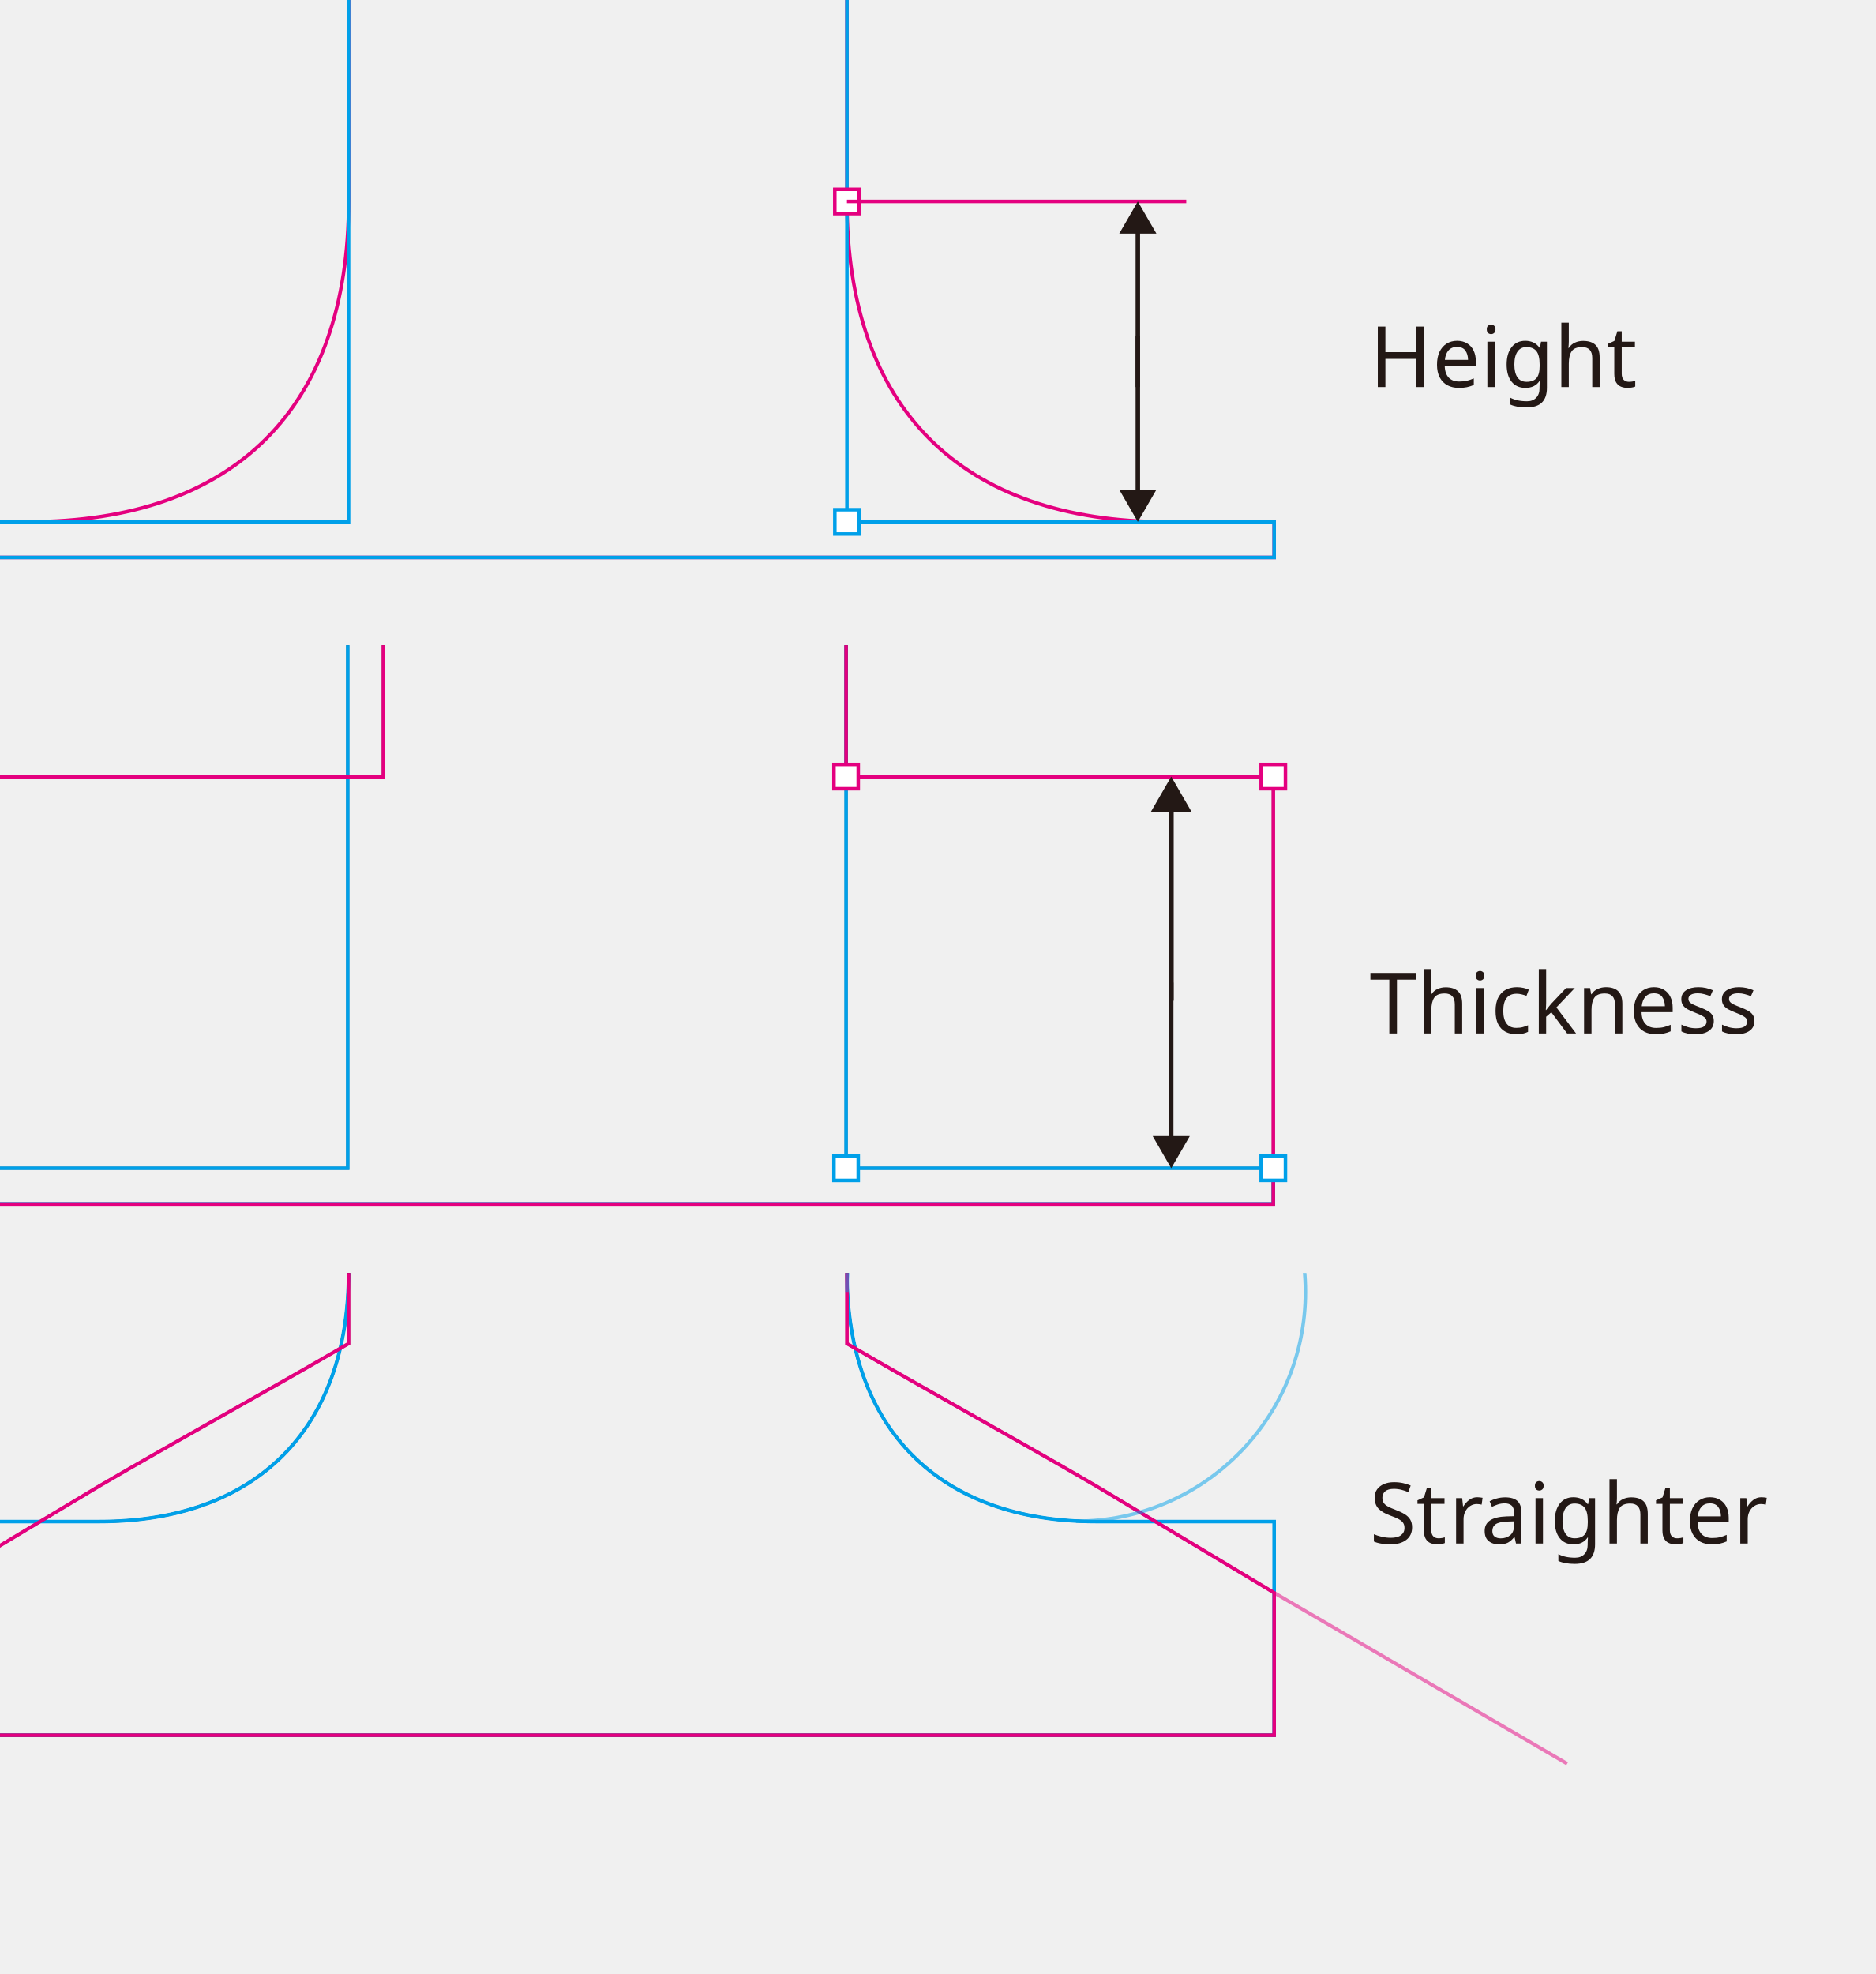
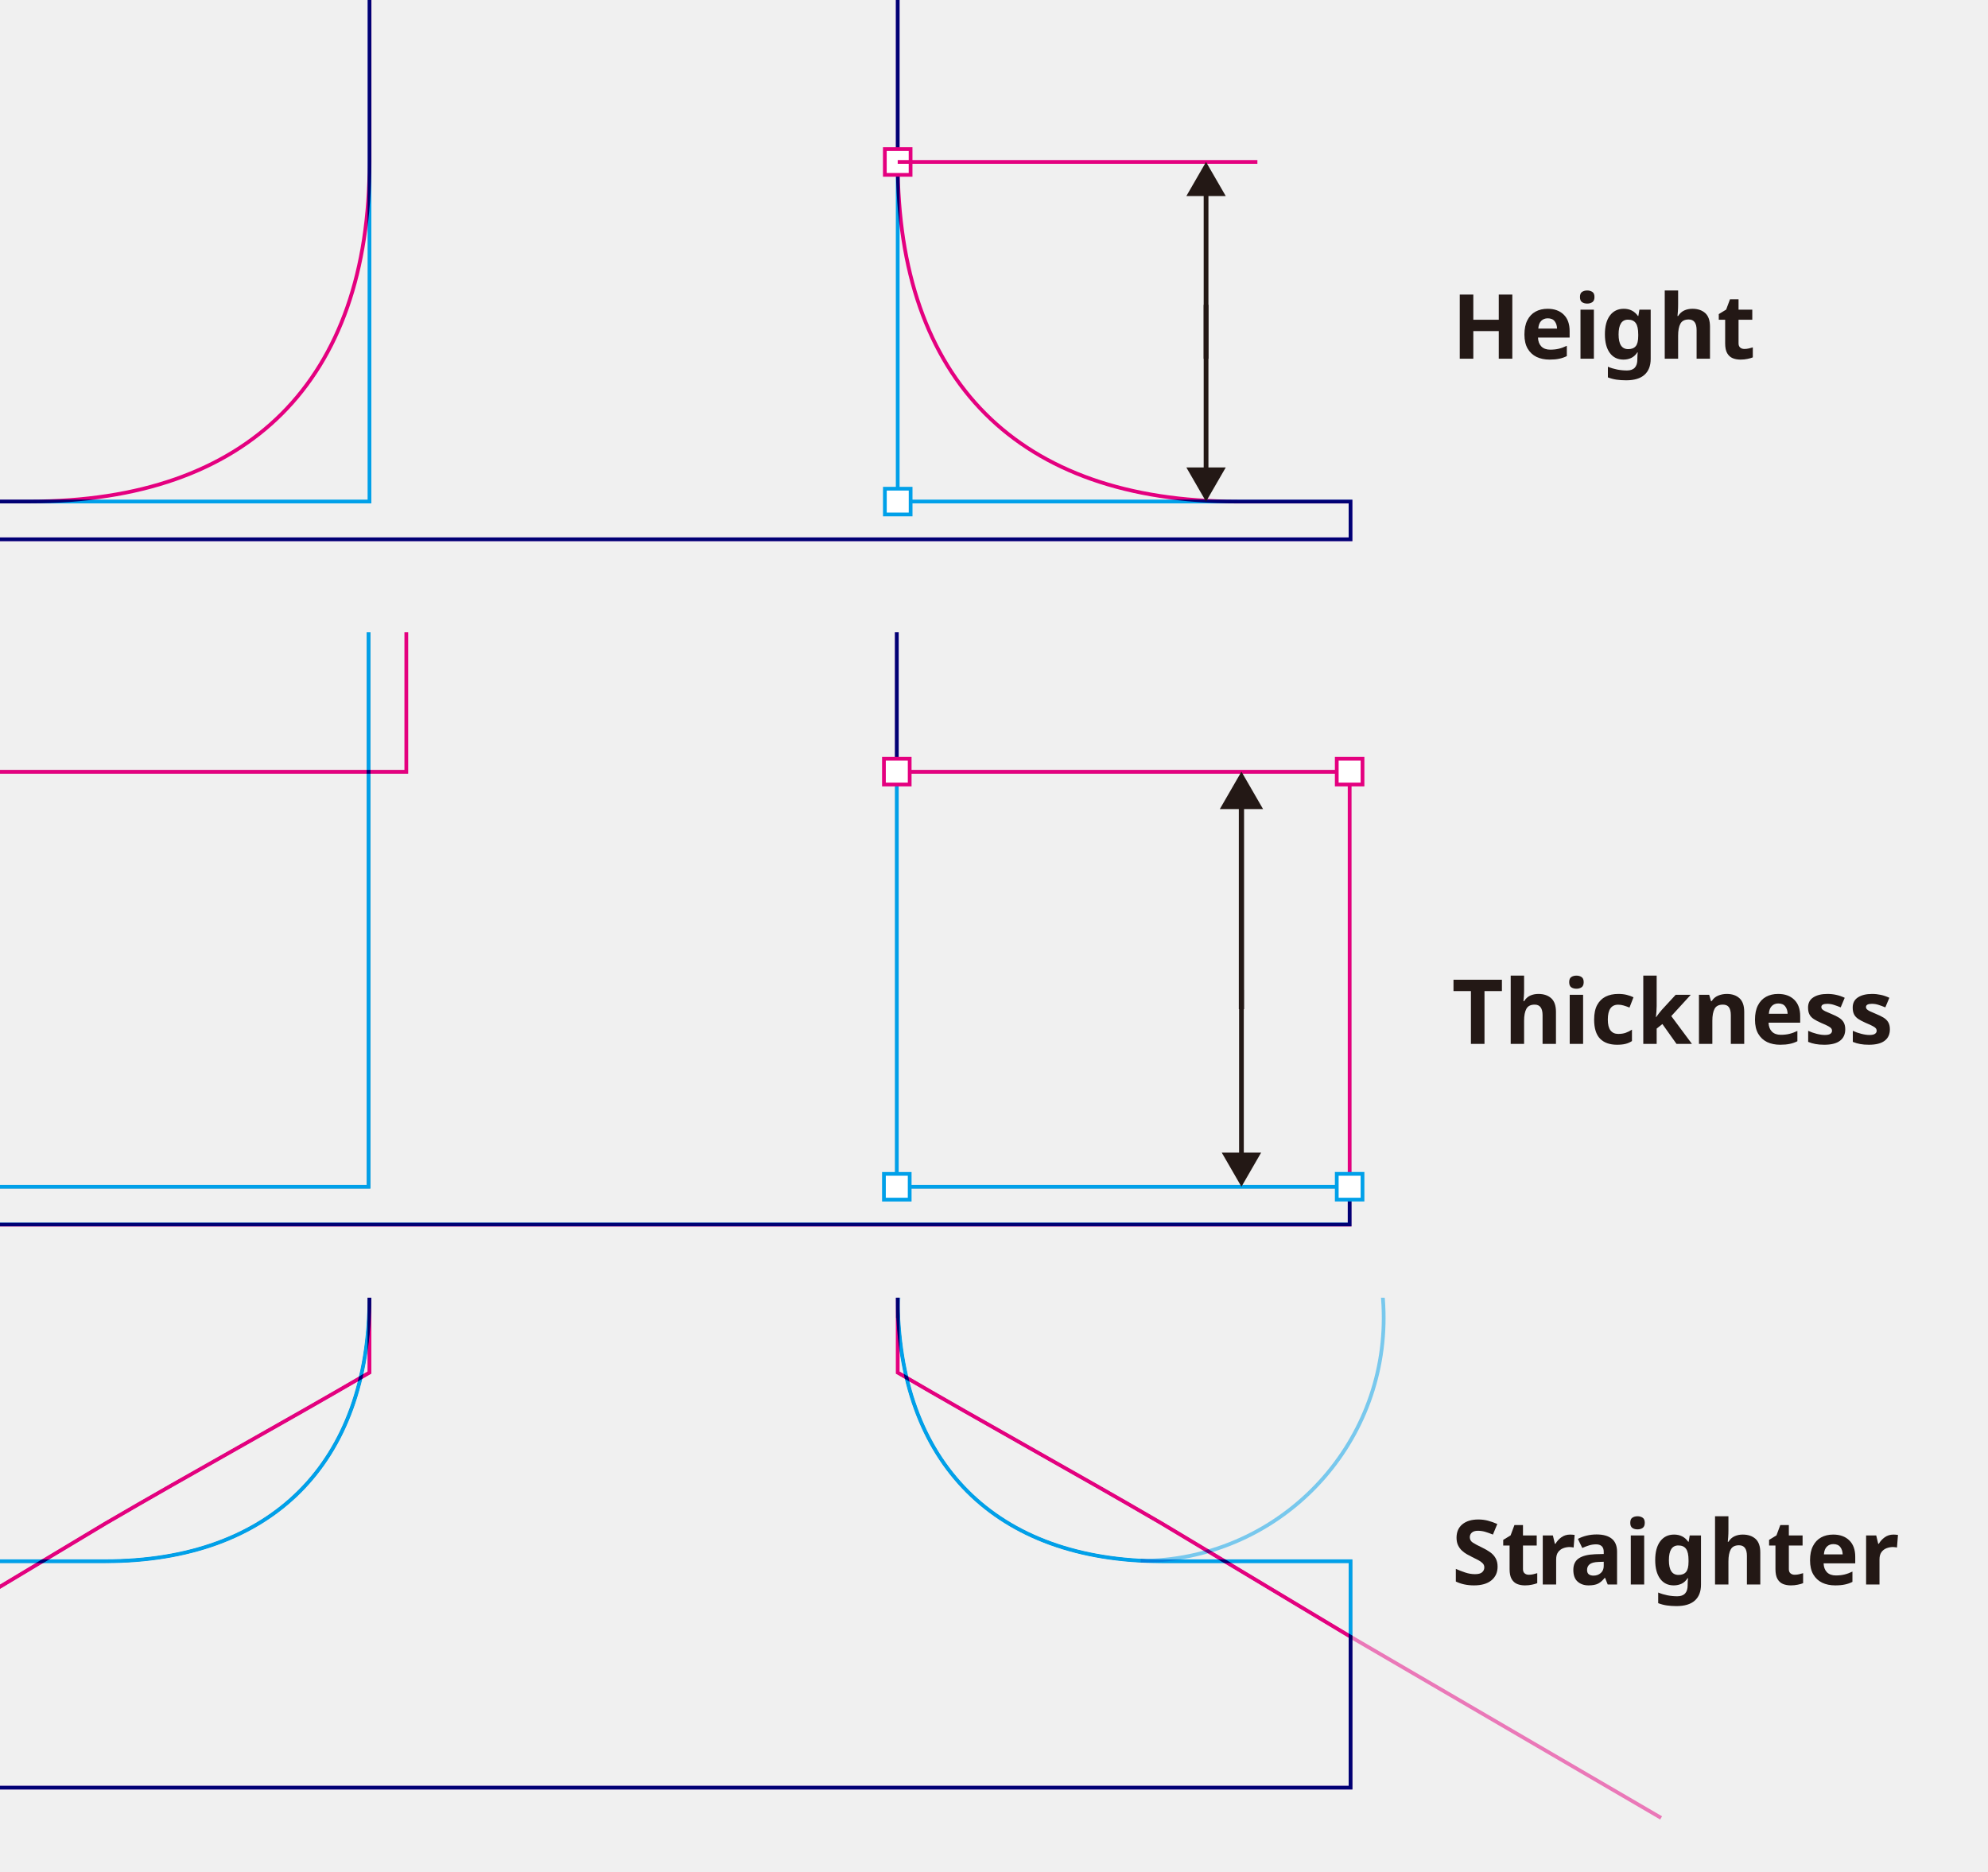
- <svg xmlns="http://www.w3.org/2000/svg" xmlns:xlink="http://www.w3.org/1999/xlink" version="1.1" id="レイヤー_1" x="0px" y="0px" viewBox="0 0 531.22 559.077" enable-background="new 0 0 531.22 559.077" xml:space="preserve">
-   <g>
-     <g id="レイヤー_1_1_">
-       <g>
-         <defs>
-           <rect id="SVGID_1_" y="182.728" width="531.22" height="186.34" />
-         </defs>
-         <clipPath id="SVGID_2_">
-           <use xlink:href="#SVGID_1_" overflow="visible" />
-         </clipPath>
-         <g clip-path="url(#SVGID_2_)">
-           <g>
-             <path fill="none" stroke="#231815" stroke-width="0.79" d="M98.48-858.912h-121v-10.08h383.16v10.08h-121v1189.78h121v10.08       H-22.51v-10.08h121v-1189.78H98.48z" />
-             <path fill="none" stroke="#00A0E9" d="M98.48-858.912h-121v-10.08h383.16v10.08h-121v1189.78h121v10.08H-22.51v-10.08h121       v-1189.78H98.48z" />
-           </g>
-           <g>
-             <path fill="none" stroke="#231815" stroke-width="0.79" d="M108.57-747.992h-121v-121h373.07v121h-121v968h121v121H-12.43v-121       h121V-747.992z" />
-             <path fill="none" stroke="#E4007F" d="M108.57-747.992h-121v-121h373.07v121h-121v968h121v121H-12.43v-121h121V-747.992z" />
-           </g>
-           <rect x="236.2" y="327.438" fill="#FFFFFF" stroke="#00A0E9" width="6.88" height="6.88" />
-           <rect x="357.2" y="327.428" fill="#FFFFFF" stroke="#00A0E9" width="6.88" height="6.88" />
-           <polygon fill="#231815" points="331.1,278.288 331.1,321.758 326.47,321.758 331.73,330.868 336.99,321.758 332.36,321.758       332.36,278.288     " />
-           <line fill="none" x1="331.73" y1="283.428" x2="331.73" y2="219.958" />
-           <polygon fill="#231815" points="332.43,283.428 332.43,229.968 337.51,229.968 331.73,219.958 325.95,229.968 331.03,229.968       331.03,283.428     " />
-           <text transform="matrix(1 0 0 1 387.91 292.6978)" fill="#231815" font-family="'FrutigerNeueLTCYR-Bold'" font-size="24px">Thickness</text>
-           <rect x="357.2" y="216.518" fill="#FFFFFF" stroke="#E4007F" width="6.88" height="6.88" />
-           <rect x="236.2" y="216.518" fill="#FFFFFF" stroke="#E4007F" width="6.88" height="6.88" />
+ <svg xmlns="http://www.w3.org/2000/svg" viewBox="0 0 531.22 500">
+   <defs>
+     <style>.cls-1,.cls-15,.cls-16,.cls-5,.cls-6,.cls-7{fill:none;}.cls-2{isolation:isolate;}.cls-3{clip-path:url(#clip-path);}.cls-15,.cls-16,.cls-4{mix-blend-mode:multiply;}.cls-5{stroke:#231815;stroke-width:0.79px;}.cls-15,.cls-6,.cls-8{stroke:#00a0e9;}.cls-12,.cls-16,.cls-7{stroke:#e4007f;}.cls-10,.cls-12,.cls-8{fill:#fff;}.cls-11,.cls-9{fill:#231815;}.cls-11{font-size:24px;font-family:FrutigerNeueLTCYR-Bold, Frutiger Neue LT CYR;font-weight:700;}.cls-13{letter-spacing:-0.02em;}.cls-14{clip-path:url(#clip-path-2);}.cls-15,.cls-16{opacity:0.5;}</style>
+     <clipPath id="clip-path">
+       <rect class="cls-1" y="168.95" width="531.22" height="186.34" />
+     </clipPath>
+     <clipPath id="clip-path-2">
+       <rect class="cls-1" y="346.75" width="531.22" height="153.25" />
+     </clipPath>
+   </defs>
+   <g class="cls-2">
+     <g id="レイヤー_1" data-name="レイヤー 1">
+       <g class="cls-3">
+         <g class="cls-4">
+           <path class="cls-5" d="M98.48-872.69h-121v-10.08H360.64v10.08h-121V317.09h121v10.08H-22.51V317.09h121V-872.69Z" />
+           <path class="cls-6" d="M98.48-872.69h-121v-10.08H360.64v10.08h-121V317.09h121v10.08H-22.51V317.09h121V-872.69Z" />
        </g>
+         <g class="cls-4">
+           <path class="cls-5" d="M108.57-761.77h-121v-121H360.64v121h-121v968h121v121H-12.43v-121h121v-968Z" />
+           <path class="cls-7" d="M108.57-761.77h-121v-121H360.64v121h-121v968h121v121H-12.43v-121h121v-968Z" />
+         </g>
+         <rect class="cls-8" x="236.2" y="313.65" width="6.88" height="6.88" transform="translate(-77.45 556.74) rotate(-90)" />
+         <rect class="cls-8" x="357.2" y="313.65" width="6.88" height="6.88" transform="translate(43.55 677.73) rotate(-90)" />
+         <polygon class="cls-9" points="331.1 264.51 331.1 307.98 326.47 307.98 331.73 317.09 336.99 307.98 332.36 307.98 332.36 264.51 331.1 264.51" />
+         <line class="cls-10" x1="331.73" y1="269.65" x2="331.73" y2="206.18" />
+         <polygon class="cls-9" points="332.43 269.65 332.43 216.19 337.51 216.19 331.73 206.18 325.95 216.19 331.03 216.19 331.03 269.65 332.43 269.65" />
+         <text class="cls-11" transform="translate(387.91 278.92)">Thickness</text>
+         <rect class="cls-12" x="357.2" y="202.74" width="6.88" height="6.88" transform="translate(154.46 566.82) rotate(-90)" />
+         <rect class="cls-12" x="236.2" y="202.74" width="6.88" height="6.88" transform="translate(33.46 445.82) rotate(-90)" />
      </g>
-       <g>
-         <path fill="none" stroke="#E4007F" d="M98.72-951.222c0-58.48-32.27-90.75-90.75-90.75h-30.24v-10.08h383.15v10.08h-30.25     c-58.48,0-90.75,32.27-90.75,90.75V57.048c0,58.48,32.27,90.75,90.75,90.75h30.25v10.08H-22.27v-10.1H8     c58.48,0,90.75-32.27,90.75-90.75v-1008.25H98.72z" />
+       <g class="cls-4">
+         <path class="cls-7" d="M98.72-965c0-58.48-32.27-90.75-90.75-90.75H-22.27v-10.08H360.88v10.08H330.63c-58.48,0-90.75,32.27-90.75,90.75V43.27c0,58.48,32.27,90.75,90.75,90.75h30.25V144.1H-22.27V134H8c58.48,0,90.75-32.27,90.75-90.75V-965Z" />
      </g>
-       <g>
-         <path fill="none" stroke="#00A0E9" d="M98.72-1041.982h-121v-10.08h383.16v10.08h-121v1189.76h121v10.1H-22.27v-10.1h121     v-1189.76H98.72z" />
+       <g class="cls-4">
+         <path class="cls-6" d="M98.72-1055.76h-121v-10.08H360.88v10.08h-121V134h121V144.1H-22.27V134h121V-1055.76Z" />
      </g>
-       <rect x="236.45" y="144.358" fill="#FFFFFF" stroke="#00A0E9" width="6.88" height="6.88" />
-       <rect x="236.44" y="53.618" fill="#FFFFFF" stroke="#E4007F" width="6.88" height="6.88" />
-       <line fill="none" stroke="#E4007F" x1="239.88" y1="57.048" x2="335.99" y2="57.048" />
-       <polygon fill="#231815" points="321.64,95.218 321.64,138.678 317.01,138.678 322.27,147.798 327.54,138.678 322.91,138.678     322.91,95.218   " />
-       <line fill="none" x1="322.27" y1="109.628" x2="322.27" y2="57.048" />
-       <polygon fill="#231815" points="322.91,109.628 322.91,66.168 327.54,66.168 322.27,57.048 317.01,66.168 321.64,66.168     321.64,109.628   " />
-       <text transform="matrix(1 0 0 1 387.91 109.6278)" fill="#231815" font-family="'FrutigerNeueLTCYR-Bold'" font-size="24px">Height</text>
-       <text transform="matrix(1 0 0 1 387.91 437.1578)" fill="#231815" font-family="'FrutigerNeueLTCYR-Bold'" font-size="24px">St</text>
-       <text transform="matrix(1 0 0 1 410.37 437.1578)" fill="#231815" font-family="'FrutigerNeueLTCYR-Bold'" font-size="24px">r</text>
-       <text transform="matrix(1 0 0 1 419.4 437.1578)" fill="#231815" font-family="'FrutigerNeueLTCYR-Bold'" font-size="24px">aighter</text>
-       <g>
-         <defs>
-           <rect id="SVGID_3_" y="360.528" width="531.22" height="153.25" />
-         </defs>
-         <clipPath id="SVGID_4_">
-           <use xlink:href="#SVGID_3_" overflow="visible" />
-         </clipPath>
-         <g clip-path="url(#SVGID_4_)">
-           <g>
-             <path fill="none" stroke="#231815" stroke-width="0.79" d="M98.72-587.432c0-44.36-26.22-70.58-70.58-70.58h-50.41v-60.5       h383.15v60.5h-50.42c-44.36,0-70.58,26.22-70.58,70.58v947.79c0,44.36,26.22,70.58,70.58,70.58h50.42v60.5H-22.27v-60.5h50.41       c44.36,0,70.58-26.22,70.58-70.58V-587.432z" />
-             <path fill="none" stroke="#00A0E9" d="M98.72-587.432c0-44.36-26.22-70.58-70.58-70.58h-50.41v-60.5h383.15v60.5h-50.42       c-44.36,0-70.58,26.22-70.58,70.58v947.79c0,44.36,26.22,70.58,70.58,70.58h50.42v60.5H-22.27v-60.5h50.41       c44.36,0,70.58-26.22,70.58-70.58V-587.432z" />
-           </g>
-           <g>
-             <path fill="none" stroke="#231815" stroke-width="0.79" d="M98.72-607.592c-24.2-14.12-46.38-26.22-70.58-40.33l-50.41-30.3       v-40.33h383.15v40.33l-50.42,30.3c-24.2,14.12-46.38,26.22-70.58,40.33v988.12c24.2,14.12,46.38,26.22,70.58,40.33l50.42,30.25       v40.33H-22.27v-40.33l50.42-30.25c24.2-14.12,46.38-26.22,70.58-40.33v-988.12H98.72z" />
-             <path fill="none" stroke="#E4007F" d="M98.72-607.592c-24.2-14.12-46.38-26.22-70.58-40.33l-50.41-30.3v-40.33h383.15v40.33       l-50.42,30.3c-24.2,14.12-46.38,26.22-70.58,40.33v988.12c24.2,14.12,46.38,26.22,70.58,40.33l50.42,30.25v40.33H-22.27v-40.33       l50.42-30.25c24.2-14.12,46.38-26.22,70.58-40.33v-988.12H98.72z" />
-           </g>
-           <path opacity="0.5" fill="none" stroke="#00A0E9" enable-background="new    " d="M304.81,430.838      c35.86,0,64.93-29.07,64.93-64.93c0-35.86-29.07-64.93-64.93-64.93c-35.86,0-64.93,29.07-64.93,64.93l0,0" />
+       <rect class="cls-8" x="236.44" y="130.58" width="6.88" height="6.88" transform="translate(105.87 373.9) rotate(-90)" />
+       <rect class="cls-12" x="236.44" y="39.83" width="6.88" height="6.88" transform="translate(196.61 283.16) rotate(-90)" />
+       <line class="cls-12" x1="239.88" y1="43.27" x2="335.99" y2="43.27" />
+       <polygon class="cls-9" points="321.64 81.44 321.64 124.9 317.01 124.9 322.27 134.02 327.54 124.9 322.91 124.9 322.91 81.44 321.64 81.44" />
+       <line class="cls-10" x1="322.27" y1="95.85" x2="322.27" y2="43.27" />
+       <polygon class="cls-9" points="322.91 95.85 322.91 52.39 327.54 52.39 322.27 43.27 317.01 52.39 321.64 52.39 321.64 95.85 322.91 95.85" />
+       <text class="cls-11" transform="translate(387.91 95.85)">Height</text>
+       <text class="cls-11" transform="translate(387.91 423.38)">St<tspan class="cls-13" x="22.46" y="0">r</tspan>
+         <tspan x="31.49" y="0">aighter</tspan>
+       </text>
+       <g class="cls-14">
+         <g class="cls-4">
+           <path class="cls-5" d="M98.72-601.21c0-44.36-26.22-70.58-70.58-70.58H-22.27v-60.5H360.88v60.5H310.46c-44.36,0-70.58,26.22-70.58,70.58V346.58c0,44.36,26.22,70.58,70.58,70.58h50.42v60.5H-22.27v-60.5H28.14c44.36,0,70.58-26.22,70.58-70.58V-601.21Z" />
+           <path class="cls-6" d="M98.72-601.21c0-44.36-26.22-70.58-70.58-70.58H-22.27v-60.5H360.88v60.5H310.46c-44.36,0-70.58,26.22-70.58,70.58V346.58c0,44.36,26.22,70.58,70.58,70.58h50.42v60.5H-22.27v-60.5H28.14c44.36,0,70.58-26.22,70.58-70.58V-601.21Z" />
        </g>
+         <g class="cls-4">
+           <path class="cls-5" d="M98.72-621.37c-24.2-14.12-46.38-26.22-70.58-40.33L-22.27-692v-40.33H360.88V-692L310.46-661.7c-24.2,14.12-46.38,26.22-70.58,40.33V366.75c24.2,14.12,46.38,26.22,70.58,40.33l50.42,30.25v40.33H-22.27V437.33l50.42-30.25c24.2-14.12,46.38-26.22,70.58-40.33V-621.37Z" />
+           <path class="cls-7" d="M98.72-621.37c-24.2-14.12-46.38-26.22-70.58-40.33L-22.27-692v-40.33H360.88V-692L310.46-661.7c-24.2,14.12-46.38,26.22-70.58,40.33V366.75c24.2,14.12,46.38,26.22,70.58,40.33l50.42,30.25v40.33H-22.27V437.33l50.42-30.25c24.2-14.12,46.38-26.22,70.58-40.33V-621.37Z" />
+         </g>
+         <path class="cls-15" d="M304.81,417.06a64.93,64.93,0,1,0-64.93-64.93" />
      </g>
-       <line opacity="0.5" fill="none" stroke="#E4007F" enable-background="new    " x1="360.88" y1="451.108" x2="443.87" y2="499.518" />
+       <line class="cls-16" x1="360.88" y1="437.33" x2="443.87" y2="485.74" />
    </g>
  </g>
</svg>
